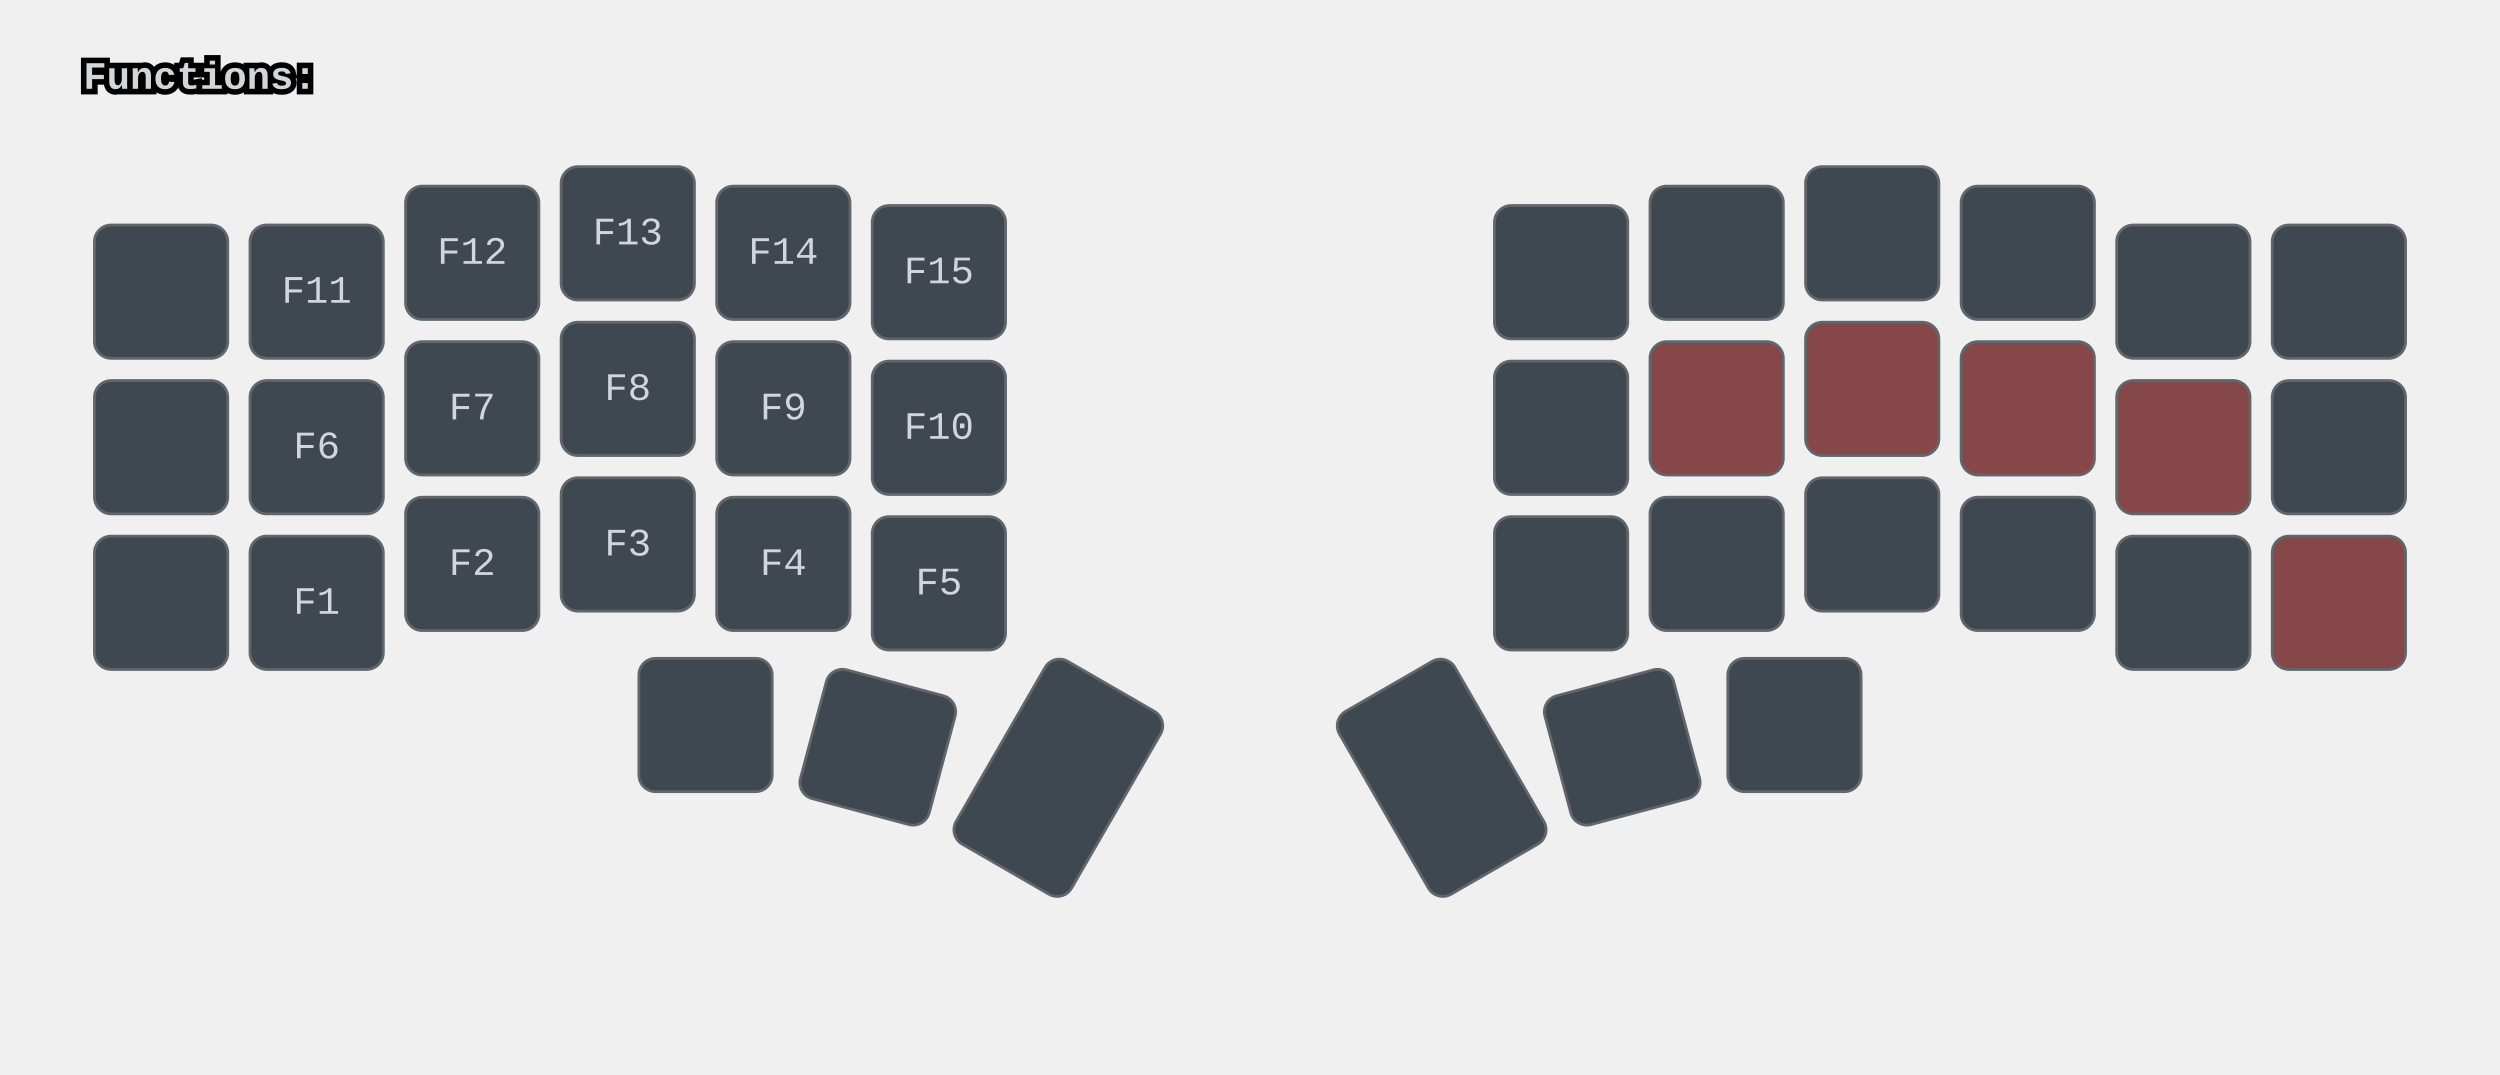
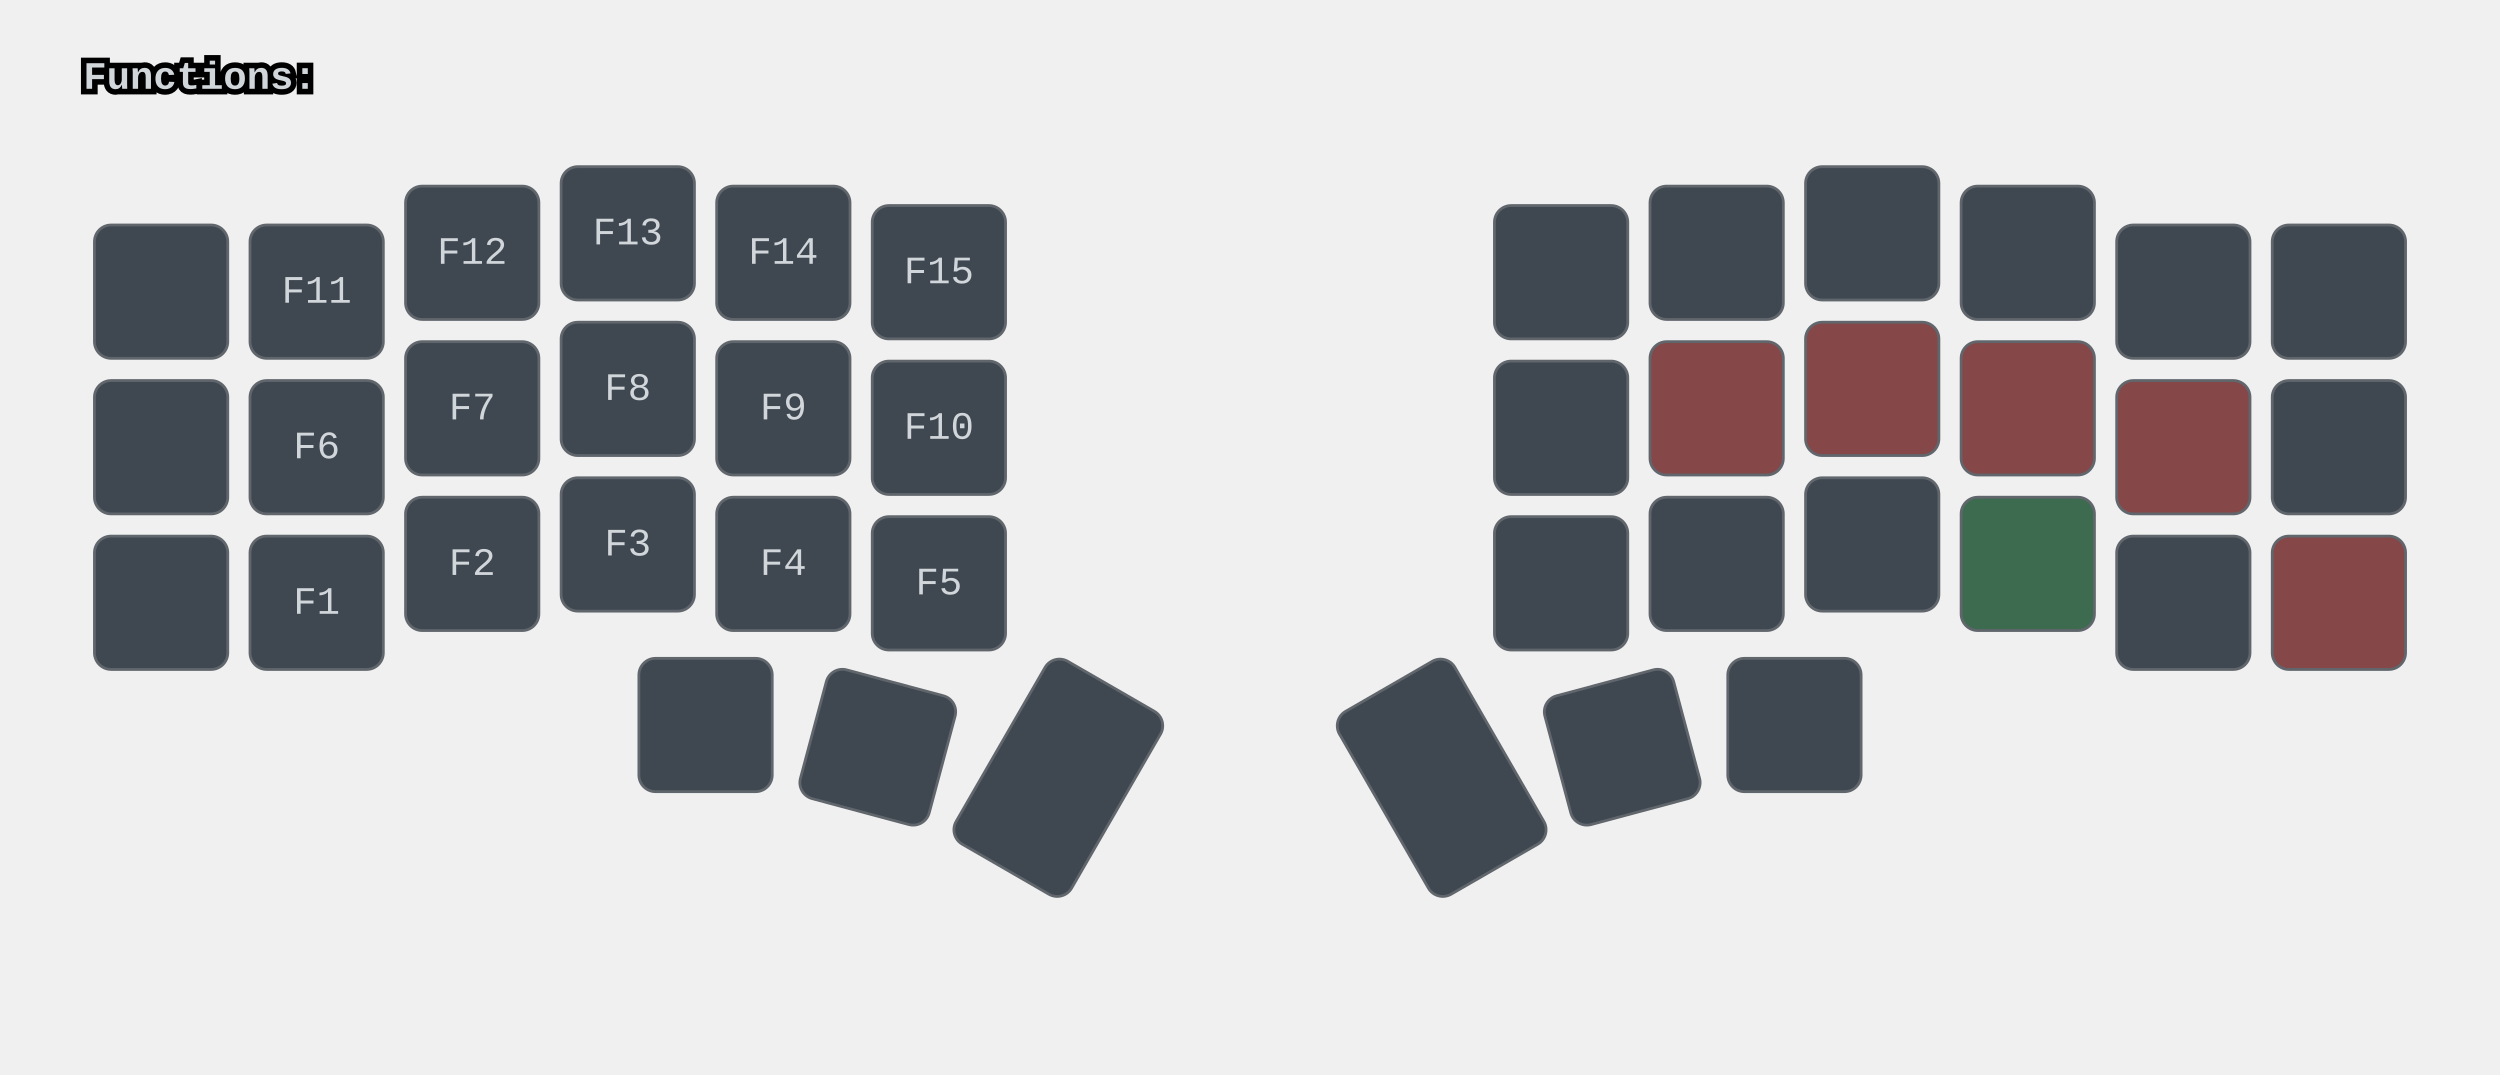
<svg xmlns="http://www.w3.org/2000/svg" xmlns:xlink="http://www.w3.org/1999/xlink" width="900" height="387" viewBox="0 0 900 387" class="keymap">
  <defs>/* start glyphs */
<svg id="mdi:apple-keyboard-caps">
      <svg id="mdi-apple-keyboard-caps" viewBox="0 0 24 24">
        <path d="M15,14V8H17.17L12,2.83L6.83,8H9V14H15M12,0L22,10H17V16H7V10H2L12,0M7,18H17V24H7V18M15,20H9V22H15V20Z" />
      </svg>
    </svg>
    <svg id="mdi:apple-keyboard-command">
      <svg id="mdi-apple-keyboard-command" viewBox="0 0 24 24">
        <path d="M6,2A4,4 0 0,1 10,6V8H14V6A4,4 0 0,1 18,2A4,4 0 0,1 22,6A4,4 0 0,1 18,10H16V14H18A4,4 0 0,1 22,18A4,4 0 0,1 18,22A4,4 0 0,1 14,18V16H10V18A4,4 0 0,1 6,22A4,4 0 0,1 2,18A4,4 0 0,1 6,14H8V10H6A4,4 0 0,1 2,6A4,4 0 0,1 6,2M16,18A2,2 0 0,0 18,20A2,2 0 0,0 20,18A2,2 0 0,0 18,16H16V18M14,10H10V14H14V10M6,16A2,2 0 0,0 4,18A2,2 0 0,0 6,20A2,2 0 0,0 8,18V16H6M8,6A2,2 0 0,0 6,4A2,2 0 0,0 4,6A2,2 0 0,0 6,8H8V6M18,8A2,2 0 0,0 20,6A2,2 0 0,0 18,4A2,2 0 0,0 16,6V8H18Z" />
      </svg>
    </svg>
    <svg id="mdi:apple-keyboard-control">
      <svg id="mdi-apple-keyboard-control" viewBox="0 0 24 24">
        <path d="M19.78,11.78L18.36,13.19L12,6.83L5.64,13.19L4.22,11.78L12,4L19.78,11.78Z" />
      </svg>
    </svg>
    <svg id="mdi:apple-keyboard-option">
      <svg id="mdi-apple-keyboard-option" viewBox="0 0 24 24">
        <path d="M3,4H9.11L16.15,18H21V20H14.88L7.84,6H3V4M14,4H21V6H14V4Z" />
      </svg>
    </svg>
    <svg id="mdi:apple-keyboard-shift">
      <svg id="mdi-apple-keyboard-shift" viewBox="0 0 24 24">
        <path d="M15,18V12H17.17L12,6.83L6.83,12H9V18H15M12,4L22,14H17V20H7V14H2L12,4Z" />
      </svg>
    </svg>
    <svg id="mdi:backspace">
      <svg id="mdi-backspace" viewBox="0 0 24 24">
        <path d="M22,3H7C6.31,3 5.77,3.35 5.41,3.88L0,12L5.41,20.11C5.77,20.64 6.31,21 7,21H22A2,2 0 0,0 24,19V5A2,2 0 0,0 22,3M19,15.59L17.59,17L14,13.41L10.41,17L9,15.59L12.59,12L9,8.41L10.41,7L14,10.59L17.59,7L19,8.41L15.41,12" />
      </svg>
    </svg>
    <svg id="mdi:backspace-reverse">
      <svg id="mdi-backspace-reverse" viewBox="0 0 24 24">
        <path d="M2,21H17C17.7,21 18.2,20.6 18.6,20.1L24,12L18.6,3.9C18.2,3.4 17.7,3 17,3H2A2,2 0 0,0 0,5V19A2,2 0 0,0 2,21M5,8.4L6.4,7L10,10.6L13.6,7L15,8.4L11.4,12L15,15.6L13.6,17L10,13.4L6.4,17L5,15.6L8.6,12" />
      </svg>
    </svg>
    <svg id="mdi:bluetooth-connect">
      <svg id="mdi-bluetooth-connect" viewBox="0 0 24 24">
        <path d="M19,10L17,12L19,14L21,12M14.88,16.29L13,18.17V14.41M13,5.83L14.88,7.71L13,9.58M17.71,7.71L12,2H11V9.58L6.41,5L5,6.41L10.59,12L5,17.58L6.41,19L11,14.41V22H12L17.71,16.29L13.41,12M7,12L5,10L3,12L5,14L7,12Z" />
      </svg>
    </svg>
    <svg id="mdi:bluetooth-off">
      <svg id="mdi-bluetooth-off" viewBox="0 0 24 24">
        <path d="M13,5.83L14.88,7.71L13.28,9.31L14.69,10.72L17.71,7.7L12,2H11V7.03L13,9.03M5.41,4L4,5.41L10.59,12L5,17.59L6.41,19L11,14.41V22H12L16.29,17.71L18.59,20L20,18.59M13,18.17V14.41L14.88,16.29" />
      </svg>
    </svg>
    <svg id="mdi:brightness-5">
      <svg id="mdi-brightness-5" viewBox="0 0 24 24">
        <path d="M12,18A6,6 0 0,1 6,12A6,6 0 0,1 12,6A6,6 0 0,1 18,12A6,6 0 0,1 12,18M20,15.31L23.31,12L20,8.69V4H15.31L12,0.69L8.69,4H4V8.69L0.69,12L4,15.31V20H8.69L12,23.31L15.31,20H20V15.31Z" />
      </svg>
    </svg>
    <svg id="mdi:brightness-7">
      <svg id="mdi-brightness-7" viewBox="0 0 24 24">
        <path d="M12,8A4,4 0 0,0 8,12A4,4 0 0,0 12,16A4,4 0 0,0 16,12A4,4 0 0,0 12,8M12,18A6,6 0 0,1 6,12A6,6 0 0,1 12,6A6,6 0 0,1 18,12A6,6 0 0,1 12,18M20,8.69V4H15.31L12,0.69L8.69,4H4V8.69L0.69,12L4,15.31V20H8.69L12,23.31L15.31,20H20V15.31L23.31,12L20,8.69Z" />
      </svg>
    </svg>
    <svg id="mdi:code-block-tags">
      <svg id="mdi-code-block-tags" viewBox="0 0 24 24">
        <path d="M5.59 3.41L7 4.82L3.82 8L7 11.18L5.59 12.6L1 8L5.59 3.41M11.41 3.41L16 8L11.41 12.6L10 11.18L13.18 8L10 4.82L11.41 3.41M22 6V18C22 19.11 21.11 20 20 20H4C2.9 20 2 19.11 2 18V14H4V18H20V6H17.03V4H20C21.11 4 22 4.89 22 6Z" />
      </svg>
    </svg>
+     <svg id="mdi:code-braces">
+       <svg id="mdi-code-braces" viewBox="0 0 24 24">
+         <path d="M8,3A2,2 0 0,0 6,5V9A2,2 0 0,1 4,11H3V13H4A2,2 0 0,1 6,15V19A2,2 0 0,0 8,21H10V19H8V14A2,2 0 0,0 6,12A2,2 0 0,0 8,10V5H10V3M16,3A2,2 0 0,1 18,5V9A2,2 0 0,0 20,11H21V13H20A2,2 0 0,0 18,15V19A2,2 0 0,1 16,21H14V19H16V14A2,2 0 0,1 18,12A2,2 0 0,1 16,10V5H14V3H16Z" />
+       </svg>
+     </svg>
+     <svg id="mdi:cog-outline">
+       <svg id="mdi-cog-outline" viewBox="0 0 24 24">
+         <path d="M12,8A4,4 0 0,1 16,12A4,4 0 0,1 12,16A4,4 0 0,1 8,12A4,4 0 0,1 12,8M12,10A2,2 0 0,0 10,12A2,2 0 0,0 12,14A2,2 0 0,0 14,12A2,2 0 0,0 12,10M10,22C9.75,22 9.54,21.82 9.5,21.58L9.13,18.93C8.5,18.68 7.96,18.34 7.44,17.94L4.95,18.95C4.73,19.03 4.46,18.95 4.34,18.73L2.34,15.27C2.21,15.05 2.27,14.78 2.46,14.63L4.57,12.97L4.5,12L4.57,11L2.46,9.37C2.27,9.22 2.21,8.95 2.34,8.73L4.34,5.27C4.46,5.05 4.73,4.96 4.95,5.05L7.44,6.05C7.96,5.66 8.5,5.32 9.13,5.07L9.5,2.42C9.54,2.18 9.75,2 10,2H14C14.25,2 14.46,2.18 14.5,2.42L14.87,5.07C15.5,5.32 16.04,5.66 16.56,6.05L19.05,5.05C19.27,4.96 19.54,5.05 19.66,5.27L21.66,8.73C21.79,8.95 21.73,9.22 21.54,9.37L19.43,11L19.5,12L19.43,13L21.54,14.63C21.73,14.78 21.79,15.05 21.66,15.27L19.66,18.73C19.54,18.95 19.27,19.04 19.05,18.95L16.56,17.95C16.04,18.34 15.5,18.68 14.87,18.93L14.5,21.58C14.46,21.82 14.25,22 14,22H10M11.25,4L10.88,6.61C9.68,6.86 8.62,7.5 7.85,8.39L5.44,7.35L4.69,8.65L6.8,10.2C6.4,11.37 6.4,12.64 6.8,13.8L4.68,15.36L5.43,16.66L7.86,15.62C8.63,16.5 9.68,17.14 10.87,17.38L11.24,20H12.76L13.13,17.39C14.32,17.14 15.37,16.5 16.14,15.62L18.57,16.66L19.32,15.36L17.2,13.81C17.6,12.64 17.6,11.37 17.2,10.2L19.31,8.65L18.56,7.35L16.15,8.39C15.38,7.5 14.32,6.86 13.12,6.62L12.75,4H11.25Z" />
+       </svg>
+     </svg>
    <svg id="mdi:content-copy">
      <svg id="mdi-content-copy" viewBox="0 0 24 24">
        <path d="M19,21H8V7H19M19,5H8A2,2 0 0,0 6,7V21A2,2 0 0,0 8,23H19A2,2 0 0,0 21,21V7A2,2 0 0,0 19,5M16,1H4A2,2 0 0,0 2,3V17H4V3H16V1Z" />
      </svg>
    </svg>
    <svg id="mdi:content-cut">
      <svg id="mdi-content-cut" viewBox="0 0 24 24">
        <path d="M19,3L13,9L15,11L22,4V3M12,12.5A0.5,0.5 0 0,1 11.5,12A0.5,0.5 0 0,1 12,11.5A0.5,0.5 0 0,1 12.5,12A0.5,0.5 0 0,1 12,12.5M6,20A2,2 0 0,1 4,18C4,16.89 4.9,16 6,16A2,2 0 0,1 8,18C8,19.11 7.1,20 6,20M6,8A2,2 0 0,1 4,6C4,4.89 4.9,4 6,4A2,2 0 0,1 8,6C8,7.11 7.1,8 6,8M9.64,7.64C9.87,7.14 10,6.59 10,6A4,4 0 0,0 6,2A4,4 0 0,0 2,6A4,4 0 0,0 6,10C6.59,10 7.14,9.87 7.64,9.64L10,12L7.64,14.36C7.14,14.13 6.59,14 6,14A4,4 0 0,0 2,18A4,4 0 0,0 6,22A4,4 0 0,0 10,18C10,17.41 9.87,16.86 9.64,16.36L12,14L19,21H22V20L9.64,7.64Z" />
      </svg>
    </svg>
    <svg id="mdi:content-paste">
      <svg id="mdi-content-paste" viewBox="0 0 24 24">
        <path d="M19,20H5V4H7V7H17V4H19M12,2A1,1 0 0,1 13,3A1,1 0 0,1 12,4A1,1 0 0,1 11,3A1,1 0 0,1 12,2M19,2H14.82C14.4,0.84 13.3,0 12,0C10.7,0 9.6,0.84 9.18,2H5A2,2 0 0,0 3,4V20A2,2 0 0,0 5,22H19A2,2 0 0,0 21,20V4A2,2 0 0,0 19,2Z" />
      </svg>
    </svg>
    <svg id="mdi:dock-window">
      <svg id="mdi-dock-window" viewBox="0 0 24 24">
        <path d="M18 18V20H4A2 2 0 0 1 2 18V8H4V18M22 6V14A2 2 0 0 1 20 16H8A2 2 0 0 1 6 14V6A2 2 0 0 1 8 4H20A2 2 0 0 1 22 6M20 6H8V14H20Z" />
      </svg>
    </svg>
    <svg id="mdi:folder-search-outline">
      <svg id="mdi-folder-search-outline" viewBox="0 0 24 24">
        <path d="M16.5,12C19,12 21,14 21,16.5C21,17.38 20.75,18.21 20.31,18.9L23.39,22L22,23.39L18.88,20.32C18.19,20.75 17.37,21 16.5,21C14,21 12,19 12,16.5C12,14 14,12 16.5,12M16.5,14A2.5,2.5 0 0,0 14,16.5A2.5,2.5 0 0,0 16.5,19A2.5,2.5 0 0,0 19,16.5A2.5,2.5 0 0,0 16.5,14M19,8H3V18H10.17C10.34,18.72 10.63,19.39 11,20H3C1.89,20 1,19.1 1,18V6C1,4.89 1.89,4 3,4H9L11,6H19A2,2 0 0,1 21,8V11.81C20.42,11.26 19.75,10.81 19,10.5V8Z" />
      </svg>
    </svg>
    <svg id="mdi:format-letter-ends-with">
      <svg id="mdi-format-letter-ends-with" viewBox="0 0 24 24">
        <path d="M11.14 4L6.43 16H8.36L9.32 13.43H14.67L15.64 16H17.57L12.86 4M12 6.29L14.03 11.71H9.96M20 14V18H2V20H22V14Z" />
      </svg>
    </svg>
    <svg id="mdi:format-letter-starts-with">
      <svg id="mdi-format-letter-starts-with" viewBox="0 0 24 24">
        <path d="M11.14 4L6.43 16H8.36L9.32 13.43H14.67L15.64 16H17.57L12.86 4M12 6.29L14.03 11.71H9.96M4 18V15H2V20H22V18Z" />
      </svg>
    </svg>
    <svg id="mdi:format-pilcrow-arrow-left">
      <svg id="mdi-format-pilcrow-arrow-left" viewBox="0 0 24 24">
        <path d="M8,17V14L4,18L8,22V19H20V17M10,10V15H12V4H14V15H16V4H18V2H10A4,4 0 0,0 6,6A4,4 0 0,0 10,10Z" />
      </svg>
    </svg>
    <svg id="mdi:format-pilcrow-arrow-right">
      <svg id="mdi-format-pilcrow-arrow-right" viewBox="0 0 24 24">
        <path d="M21,18L17,14V17H5V19H17V22M9,10V15H11V4H13V15H15V4H17V2H9A4,4 0 0,0 5,6A4,4 0 0,0 9,10Z" />
      </svg>
    </svg>
+     <svg id="mdi:keyboard-f1">
+       <svg id="mdi-keyboard-f1" viewBox="0 0 24 24">
+         <path d="M6 7H12V9H8V11H11V13H8V17H6V7M14 7H18V17H16V9H14V7Z" />
+       </svg>
+     </svg>
    <svg id="mdi:keyboard-return">
      <svg id="mdi-keyboard-return" viewBox="0 0 24 24">
        <path d="M19,7V11H5.83L9.41,7.41L8,6L2,12L8,18L9.41,16.58L5.83,13H21V7H19Z" />
      </svg>
    </svg>
    <svg id="mdi:keyboard-space">
      <svg id="mdi-keyboard-space" viewBox="0 0 24 24">
        <path d="M3 15H5V19H19V15H21V19C21 20.1 20.1 21 19 21H5C3.9 21 3 20.1 3 19V15Z" />
      </svg>
    </svg>
    <svg id="mdi:keyboard-tab">
      <svg id="mdi-keyboard-tab" viewBox="0 0 24 24">
        <path d="M20,18H22V6H20M11.59,7.41L15.17,11H1V13H15.17L11.59,16.58L13,18L19,12L13,6L11.59,7.41Z" />
      </svg>
    </svg>
    <svg id="mdi:keyboard-variant">
      <svg id="mdi-keyboard-variant" viewBox="0 0 24 24">
        <path d="M6,16H18V18H6V16M6,13V15H2V13H6M7,15V13H10V15H7M11,15V13H13V15H11M14,15V13H17V15H14M18,15V13H22V15H18M2,10H5V12H2V10M19,12V10H22V12H19M18,12H16V10H18V12M8,12H6V10H8V12M12,12H9V10H12V12M15,12H13V10H15V12M2,9V7H4V9H2M5,9V7H7V9H5M8,9V7H10V9H8M11,9V7H13V9H11M14,9V7H16V9H14M17,9V7H22V9H17Z" />
      </svg>
    </svg>
    <svg id="mdi:lock-outline">
      <svg id="mdi-lock-outline" viewBox="0 0 24 24">
        <path d="M12,17C10.89,17 10,16.1 10,15C10,13.89 10.89,13 12,13A2,2 0 0,1 14,15A2,2 0 0,1 12,17M18,20V10H6V20H18M18,8A2,2 0 0,1 20,10V20A2,2 0 0,1 18,22H6C4.89,22 4,21.1 4,20V10C4,8.89 4.89,8 6,8H7V6A5,5 0 0,1 12,1A5,5 0 0,1 17,6V8H18M12,3A3,3 0 0,0 9,6V8H15V6A3,3 0 0,0 12,3Z" />
      </svg>
    </svg>
+     <svg id="mdi:monitor">
+       <svg id="mdi-monitor" viewBox="0 0 24 24">
+         <path d="M21,16H3V4H21M21,2H3C1.89,2 1,2.89 1,4V16A2,2 0 0,0 3,18H10V20H8V22H16V20H14V18H21A2,2 0 0,0 23,16V4C23,2.89 22.1,2 21,2Z" />
+       </svg>
+     </svg>
    <svg id="mdi:mouse">
      <svg id="mdi-mouse" viewBox="0 0 24 24">
        <path d="M11,1.07C7.05,1.56 4,4.92 4,9H11M4,15A8,8 0 0,0 12,23A8,8 0 0,0 20,15V11H4M13,1.07V9H20C20,4.92 16.94,1.56 13,1.07Z" />
      </svg>
    </svg>
    <svg id="mdi:mouse-left-click-outline">
      <svg id="mdi-mouse-left-click-outline" viewBox="0 0 24 24">
        <path d="M13 9V1.07C13.7 1.16 14.37 1.33 15 1.59C17.33 2.53 19.11 4.53 19.75 7C19.91 7.64 20 8.31 20 9H13M17.66 7C17.18 5.65 16.23 4.5 15 3.81V7H17.66M6 15V13H18V15C18 16.59 17.37 18.12 16.24 19.24C15.12 20.37 13.59 21 12 21C10.41 21 8.88 20.37 7.76 19.24C6.63 18.12 6 16.59 6 15M4 15C4 17.12 4.84 19.16 6.34 20.66C7.84 22.16 9.88 23 12 23C14.12 23 16.16 22.16 17.66 20.66C19.16 19.16 20 17.12 20 15V11H4V15M11 9V1.07C7.06 1.56 4 4.92 4 9H11Z" />
      </svg>
    </svg>
    <svg id="mdi:mouse-right-click-outline">
      <svg id="mdi-mouse-right-click-outline" viewBox="0 0 24 24">
        <path d="M13 9V1.07C16.94 1.56 20 4.92 20 9H13M11 9V1.07C10.3 1.16 9.63 1.33 9 1.59C6.67 2.53 4.89 4.53 4.25 7C4.09 7.64 4 8.31 4 9H11M6.34 7C6.82 5.65 7.78 4.5 9 3.81V7H6.34M6 15V13H18V15C18 16.59 17.37 18.12 16.24 19.24C15.12 20.37 13.59 21 12 21C10.41 21 8.88 20.37 7.76 19.24C6.63 18.12 6 16.59 6 15M4 15C4 17.12 4.84 19.16 6.34 20.66C7.84 22.16 9.88 23 12 23C14.12 23 16.16 22.16 17.66 20.66C19.16 19.16 20 17.12 20 15V11H4V15Z" />
      </svg>
    </svg>
-     <svg id="mdi:numeric-2-box-multiple-outline">
-       <svg id="mdi-numeric-2-box-multiple-outline" viewBox="0 0 24 24">
-         <path d="M17,13H13V11H15A2,2 0 0,0 17,9V7C17,5.89 16.1,5 15,5H11V7H15V9H13A2,2 0 0,0 11,11V15H17M21,17H7V3H21M21,1H7A2,2 0 0,0 5,3V17A2,2 0 0,0 7,19H21A2,2 0 0,0 23,17V3A2,2 0 0,0 21,1M3,5H1V21A2,2 0 0,0 3,23H19V21H3V5Z" />
-       </svg>
-     </svg>
-     <svg id="mdi:numeric-3-box-multiple-outline">
-       <svg id="mdi-numeric-3-box-multiple-outline" viewBox="0 0 24 24">
-         <path d="M17,13V11.5A1.5,1.5 0 0,0 15.5,10A1.5,1.5 0 0,0 17,8.5V7C17,5.89 16.1,5 15,5H11V7H15V9H13V11H15V13H11V15H15A2,2 0 0,0 17,13M3,5H1V21A2,2 0 0,0 3,23H19V21H3M21,17H7V3H21M21,1H7A2,2 0 0,0 5,3V17A2,2 0 0,0 7,19H21A2,2 0 0,0 23,17V3A2,2 0 0,0 21,1Z" />
-       </svg>
-     </svg>
-     <svg id="mdi:numeric-4-box-multiple-outline">
-       <svg id="mdi-numeric-4-box-multiple-outline" viewBox="0 0 24 24">
-         <path d="M21,17H7V3H21M21,1H7A2,2 0 0,0 5,3V17A2,2 0 0,0 7,19H21A2,2 0 0,0 23,17V3A2,2 0 0,0 21,1M15,15H17V5H15V9H13V5H11V11H15M3,5H1V21A2,2 0 0,0 3,23H19V21H3V5Z" />
-       </svg>
-     </svg>
-     <svg id="mdi:numeric-5-box-multiple-outline">
-       <svg id="mdi-numeric-5-box-multiple-outline" viewBox="0 0 24 24">
-         <path d="M17,13V11C17,9.89 16.1,9 15,9H13V7H17V5H11V11H15V13H11V15H15A2,2 0 0,0 17,13M3,5H1V21A2,2 0 0,0 3,23H19V21H3M21,17H7V3H21M21,1H7A2,2 0 0,0 5,3V17A2,2 0 0,0 7,19H21A2,2 0 0,0 23,17V3A2,2 0 0,0 21,1Z" />
-       </svg>
-     </svg>
-     <svg id="mdi:numeric-6-box-multiple-outline">
-       <svg id="mdi-numeric-6-box-multiple-outline" viewBox="0 0 24 24">
-         <path d="M13,11H15V13H13M13,15H15A2,2 0 0,0 17,13V11C17,9.89 16.1,9 15,9H13V7H17V5H13A2,2 0 0,0 11,7V13C11,14.11 11.9,15 13,15M21,17H7V3H21M21,1H7A2,2 0 0,0 5,3V17A2,2 0 0,0 7,19H21A2,2 0 0,0 23,17V3A2,2 0 0,0 21,1M3,5H1V21A2,2 0 0,0 3,23H19V21H3V5Z" />
-       </svg>
-     </svg>
-     <svg id="mdi:numeric-7-box-multiple-outline">
-       <svg id="mdi-numeric-7-box-multiple-outline" viewBox="0 0 24 24">
-         <path d="M13,15L17,7V5H11V7H15L11,15M21,17H7V3H21M21,1H7A2,2 0 0,0 5,3V17A2,2 0 0,0 7,19H21A2,2 0 0,0 23,17V3A2,2 0 0,0 21,1M3,5H1V21A2,2 0 0,0 3,23H19V21H3V5Z" />
-       </svg>
-     </svg>
-     <svg id="mdi:numeric-8-box-multiple-outline">
-       <svg id="mdi-numeric-8-box-multiple-outline" viewBox="0 0 24 24">
-         <path d="M13,11H15V13H13M13,7H15V9H13M13,15H15A2,2 0 0,0 17,13V11.5A1.5,1.5 0 0,0 15.5,10A1.5,1.5 0 0,0 17,8.5V7C17,5.89 16.1,5 15,5H13A2,2 0 0,0 11,7V8.5A1.5,1.5 0 0,0 12.5,10A1.5,1.5 0 0,0 11,11.5V13C11,14.11 11.9,15 13,15M21,17H7V3H21M21,1H7A2,2 0 0,0 5,3V17A2,2 0 0,0 7,19H21A2,2 0 0,0 23,17V3A2,2 0 0,0 21,1M3,5H1V21A2,2 0 0,0 3,23H19V21H3V5Z" />
+     <svg id="mdi:mouse-variant">
+       <svg id="mdi-mouse-variant" viewBox="0 0 24 24">
+         <path d="M14,7H10V2.1C12.28,2.56 14,4.58 14,7M4,7C4,4.58 5.72,2.56 8,2.1V7H4M14,12C14,14.42 12.28,16.44 10,16.9V18A3,3 0 0,0 13,21A3,3 0 0,0 16,18V13A4,4 0 0,1 20,9H22L21,10L22,11H20A2,2 0 0,0 18,13H18V18A5,5 0 0,1 13,23A5,5 0 0,1 8,18V16.9C5.72,16.44 4,14.42 4,12V9H14V12Z" />
+       </svg>
+     </svg>
+     <svg id="mdi:music">
+       <svg id="mdi-music" viewBox="0 0 24 24">
+         <path d="M21,3V15.5A3.5,3.5 0 0,1 17.5,19A3.5,3.5 0 0,1 14,15.5A3.5,3.5 0 0,1 17.5,12C18.04,12 18.55,12.12 19,12.34V6.47L9,8.6V17.5A3.5,3.5 0 0,1 5.5,21A3.5,3.5 0 0,1 2,17.5A3.5,3.5 0 0,1 5.5,14C6.04,14 6.55,14.12 7,14.34V6L21,3Z" />
+       </svg>
+     </svg>
+     <svg id="mdi:numeric">
+       <svg id="mdi-numeric" viewBox="0 0 24 24">
+         <path d="M4,17V9H2V7H6V17H4M22,15C22,16.11 21.1,17 20,17H16V15H20V13H18V11H20V9H16V7H20A2,2 0 0,1 22,9V10.5A1.5,1.5 0 0,1 20.5,12A1.5,1.5 0 0,1 22,13.5V15M14,15V17H8V13C8,11.89 8.9,11 10,11H12V9H8V7H12A2,2 0 0,1 14,9V11C14,12.11 13.1,13 12,13H10V15H14Z" />
      </svg>
    </svg>
    <svg id="mdi:palette-outline">
      <svg id="mdi-palette-outline" viewBox="0 0 24 24">
        <path d="M12,22A10,10 0 0,1 2,12A10,10 0 0,1 12,2C17.5,2 22,6 22,11A6,6 0 0,1 16,17H14.2C13.9,17 13.7,17.2 13.7,17.5C13.7,17.6 13.8,17.7 13.8,17.8C14.2,18.3 14.4,18.9 14.4,19.5C14.5,20.9 13.4,22 12,22M12,4A8,8 0 0,0 4,12A8,8 0 0,0 12,20C12.3,20 12.5,19.8 12.5,19.5C12.5,19.3 12.4,19.2 12.4,19.1C12,18.6 11.8,18.1 11.8,17.5C11.8,16.1 12.9,15 14.3,15H16A4,4 0 0,0 20,11C20,7.1 16.4,4 12,4M6.5,10C7.3,10 8,10.7 8,11.5C8,12.3 7.3,13 6.5,13C5.7,13 5,12.3 5,11.5C5,10.7 5.7,10 6.5,10M9.5,6C10.3,6 11,6.7 11,7.5C11,8.3 10.3,9 9.5,9C8.7,9 8,8.3 8,7.5C8,6.7 8.7,6 9.5,6M14.5,6C15.3,6 16,6.7 16,7.5C16,8.3 15.3,9 14.5,9C13.7,9 13,8.3 13,7.5C13,6.7 13.7,6 14.5,6M17.5,10C18.3,10 19,10.7 19,11.5C19,12.3 18.3,13 17.5,13C16.7,13 16,12.3 16,11.5C16,10.7 16.7,10 17.5,10Z" />
      </svg>
    </svg>
    <svg id="mdi:play-pause">
      <svg id="mdi-play-pause" viewBox="0 0 24 24">
        <path d="M3,5V19L11,12M13,19H16V5H13M18,5V19H21V5" />
      </svg>
    </svg>
    <svg id="mdi:power">
      <svg id="mdi-power" viewBox="0 0 24 24">
        <path d="M16.56,5.44L15.11,6.89C16.84,7.94 18,9.83 18,12A6,6 0 0,1 12,18A6,6 0 0,1 6,12C6,9.83 7.16,7.94 8.88,6.88L7.44,5.44C5.36,6.88 4,9.28 4,12A8,8 0 0,0 12,20A8,8 0 0,0 20,12C20,9.28 18.64,6.88 16.56,5.44M13,3H11V13H13" />
      </svg>
    </svg>
    <svg id="mdi:power-plug-outline">
      <svg id="mdi-power-plug-outline" viewBox="0 0 24 24">
        <path d="M16 7V3H14V7H10V3H8V7C7 7 6 8 6 9V14.5L9.5 18V21H14.5V18L18 14.5V9C18 8 17 7 16 7M16 13.67L13.09 16.59L12.67 17H11.33L10.92 16.59L8 13.67V9.09C8 9.06 8.06 9 8.09 9H15.92C15.95 9 16 9.06 16 9.09V13.67Z" />
      </svg>
    </svg>
    <svg id="mdi:redo">
      <svg id="mdi-redo" viewBox="0 0 24 24">
        <path d="M18.4,10.6C16.55,9 14.15,8 11.5,8C6.85,8 2.92,11.03 1.54,15.22L3.9,16C4.95,12.81 7.95,10.5 11.5,10.5C13.45,10.5 15.23,11.22 16.62,12.38L13,16H22V7L18.4,10.6Z" />
      </svg>
    </svg>
    <svg id="mdi:restart">
      <svg id="mdi-restart" viewBox="0 0 24 24">
        <path d="M12,4C14.1,4 16.1,4.8 17.6,6.3C20.7,9.4 20.7,14.5 17.6,17.6C15.8,19.5 13.3,20.2 10.9,19.9L11.4,17.9C13.1,18.1 14.9,17.5 16.2,16.2C18.5,13.9 18.5,10.1 16.2,7.7C15.1,6.6 13.5,6 12,6V10.6L7,5.6L12,0.6V4M6.3,17.6C3.7,15 3.3,11 5.1,7.9L6.6,9.4C5.5,11.6 5.9,14.4 7.8,16.2C8.3,16.7 8.9,17.1 9.6,17.4L9,19.4C8,19 7.1,18.4 6.3,17.6Z" />
      </svg>
    </svg>
    <svg id="mdi:skip-backward">
      <svg id="mdi-skip-backward" viewBox="0 0 24 24">
        <path d="M20,5V19L13,12M6,5V19H4V5M13,5V19L6,12" />
      </svg>
    </svg>
    <svg id="mdi:skip-forward">
      <svg id="mdi-skip-forward" viewBox="0 0 24 24">
        <path d="M4,5V19L11,12M18,5V19H20V5M11,5V19L18,12" />
      </svg>
    </svg>
    <svg id="mdi:stop">
      <svg id="mdi-stop" viewBox="0 0 24 24">
        <path d="M18,18H6V6H18V18Z" />
      </svg>
    </svg>
    <svg id="mdi:undo">
      <svg id="mdi-undo" viewBox="0 0 24 24">
        <path d="M12.5,8C9.85,8 7.45,9 5.6,10.6L2,7V16H11L7.38,12.38C8.77,11.22 10.54,10.5 12.5,10.5C16.04,10.5 19.05,12.81 20.1,16L22.47,15.22C21.08,11.03 17.15,8 12.5,8Z" />
      </svg>
    </svg>
    <svg id="mdi:unfold-more-horizontal">
      <svg id="mdi-unfold-more-horizontal" viewBox="0 0 24 24">
        <path d="M12,18.17L8.83,15L7.42,16.41L12,21L16.59,16.41L15.17,15M12,5.83L15.17,9L16.58,7.59L12,3L7.41,7.59L8.83,9L12,5.83Z" />
      </svg>
    </svg>
    <svg id="mdi:unfold-more-vertical">
      <svg id="mdi-unfold-more-vertical" viewBox="0 0 24 24">
        <path d="M18.17,12L15,8.83L16.41,7.41L21,12L16.41,16.58L15,15.17L18.17,12M5.83,12L9,15.17L7.59,16.59L3,12L7.59,7.42L9,8.83L5.83,12Z" />
      </svg>
    </svg>
    <svg id="mdi:usb">
      <svg id="mdi-usb" viewBox="0 0 24 24">
        <path d="M15,7V11H16V13H13V5H15L12,1L9,5H11V13H8V10.93C8.7,10.56 9.2,9.85 9.2,9C9.2,7.78 8.21,6.8 7,6.8C5.78,6.8 4.8,7.78 4.8,9C4.8,9.85 5.3,10.56 6,10.93V13A2,2 0 0,0 8,15H11V18.05C10.29,18.41 9.8,19.15 9.8,20A2.2,2.2 0 0,0 12,22.2A2.2,2.2 0 0,0 14.2,20C14.2,19.15 13.71,18.41 13,18.05V15H16A2,2 0 0,0 18,13V11H19V7H15Z" />
      </svg>
    </svg>
    <svg id="mdi:view-dashboard-outline">
      <svg id="mdi-view-dashboard-outline" viewBox="0 0 24 24">
        <path d="M19,5V7H15V5H19M9,5V11H5V5H9M19,13V19H15V13H19M9,17V19H5V17H9M21,3H13V9H21V3M11,3H3V13H11V3M21,11H13V21H21V11M11,15H3V21H11V15Z" />
      </svg>
    </svg>
    <svg id="mdi:volume-minus">
      <svg id="mdi-volume-minus" viewBox="0 0 24 24">
        <path d="M3,9H7L12,4V20L7,15H3V9M14,11H22V13H14V11Z" />
      </svg>
    </svg>
    <svg id="mdi:volume-off">
      <svg id="mdi-volume-off" viewBox="0 0 24 24">
        <path d="M12,4L9.91,6.09L12,8.18M4.27,3L3,4.27L7.73,9H3V15H7L12,20V13.27L16.25,17.53C15.58,18.04 14.83,18.46 14,18.7V20.77C15.38,20.45 16.63,19.82 17.68,18.96L19.73,21L21,19.73L12,10.73M19,12C19,12.94 18.8,13.82 18.46,14.64L19.97,16.15C20.62,14.91 21,13.5 21,12C21,7.72 18,4.14 14,3.23V5.29C16.89,6.15 19,8.83 19,12M16.5,12C16.5,10.23 15.5,8.71 14,7.97V10.18L16.45,12.63C16.5,12.43 16.5,12.21 16.5,12Z" />
      </svg>
    </svg>
    <svg id="mdi:volume-plus">
      <svg id="mdi-volume-plus" viewBox="0 0 24 24">
        <path d="M3,9H7L12,4V20L7,15H3V9M14,11H17V8H19V11H22V13H19V16H17V13H14V11Z" />
      </svg>
    </svg>
    <svg id="mdi:web">
      <svg id="mdi-web" viewBox="0 0 24 24">
        <path d="M16.36,14C16.44,13.34 16.5,12.68 16.5,12C16.5,11.32 16.44,10.66 16.36,10H19.74C19.9,10.64 20,11.31 20,12C20,12.69 19.9,13.36 19.74,14M14.59,19.56C15.19,18.45 15.65,17.25 15.97,16H18.92C17.96,17.65 16.43,18.93 14.59,19.56M14.34,14H9.66C9.56,13.34 9.5,12.68 9.5,12C9.5,11.32 9.56,10.65 9.66,10H14.34C14.43,10.65 14.5,11.32 14.5,12C14.5,12.68 14.43,13.34 14.34,14M12,19.96C11.17,18.76 10.5,17.43 10.09,16H13.91C13.5,17.43 12.83,18.76 12,19.96M8,8H5.08C6.03,6.34 7.57,5.06 9.4,4.44C8.8,5.55 8.35,6.75 8,8M5.08,16H8C8.35,17.25 8.8,18.45 9.4,19.56C7.57,18.93 6.03,17.65 5.08,16M4.26,14C4.1,13.36 4,12.69 4,12C4,11.31 4.1,10.64 4.26,10H7.64C7.56,10.66 7.5,11.32 7.5,12C7.5,12.68 7.56,13.34 7.64,14M12,4.03C12.83,5.23 13.5,6.57 13.91,8H10.09C10.5,6.57 11.17,5.23 12,4.03M18.92,8H15.97C15.65,6.75 15.19,5.55 14.59,4.44C16.43,5.07 17.96,6.34 18.92,8M12,2C6.47,2 2,6.5 2,12A10,10 0 0,0 12,22A10,10 0 0,0 22,12A10,10 0 0,0 12,2Z" />
      </svg>
    </svg>
    <svg id="mdi:window-maximize">
      <svg id="mdi-window-maximize" viewBox="0 0 24 24">
        <path d="M4,4H20V20H4V4M6,8V18H18V8H6Z" />
      </svg>
    </svg>
    <svg id="mdi:window-restore">
      <svg id="mdi-window-restore" viewBox="0 0 24 24">
        <path d="M4,8H8V4H20V16H16V20H4V8M16,8V14H18V6H10V8H16M6,12V18H14V12H6Z" />
      </svg>
    </svg>
  </defs>/* end glyphs */
<style>/* inherit to force styles through use tags */
svg path {
    fill: inherit;
}

/* font and background color specifications */
svg.keymap {
    font-family: SFMono-Regular,Consolas,Liberation Mono,Menlo,monospace;
    font-size: 14px;
    font-kerning: normal;
    text-rendering: optimizeLegibility;
    fill: #24292e;
}

/* default key styling */
rect.key {
    fill: #f6f8fa;
}

rect.key, rect.combo {
    stroke: #c9cccf;
    stroke-width: 1;
}

/* default key side styling, only used is draw_key_sides is set */
rect.side {
    filter: brightness(90%);
}

/* color accent for combo boxes */
rect.combo, rect.combo-separate {
    fill: #cdf;
}

/* color accent for held keys */
rect.held, rect.combo.held {
    fill: #fdd;
}

/* color accent for ghost (optional) keys */
rect.ghost, rect.combo.ghost {
    stroke-dasharray: 4, 4;
    stroke-width: 2;
}

text {
    text-anchor: middle;
    dominant-baseline: middle;
}

/* styling for layer labels */
text.label {
    font-weight: bold;
    text-anchor: start;
    stroke: white;
    stroke-width: 4;
    paint-order: stroke;
}

/* styling for optional footer */
text.footer {
    text-anchor: end;
    dominant-baseline: auto;
    stroke: white;
    stroke-width: 4;
    paint-order: stroke;
}

/* styling for combo tap, and key non-tap label text */
text.combo, text.hold, text.shifted, text.left, text.right, text.tl, text.tr, text.bl, text.br {
    font-size: 11px;
}

text.hold, text.bl, text.br {
    text-anchor: middle;
    dominant-baseline: auto;
}

text.shifted, text.tl, text.tr {
    text-anchor: middle;
    dominant-baseline: hanging;
}

text.left, text.tl, text.bl {
    text-anchor: start;
}

text.right, text.tr, text.br {
    text-anchor: end;
}

text.layer-activator {
    text-decoration: underline;
}

/* styling for hold/shifted label text in combo box */
text.combo.hold, text.combo.shifted, text.combo.left, text.combo.right {
    font-size: 8px;
}

/* lighter symbol for transparent keys */
text.trans {
    fill: #7b7e81;
}

/* styling for combo dendrons */
path.combo {
    stroke-width: 1;
    stroke: gray;
    fill: none;
}

/* Start Tabler Icons Cleanup */
/* cannot use height/width with glyphs */
.icon-tabler &gt; path {
    fill: inherit;
    stroke: inherit;
    stroke-width: 2;
}
/* hide tabler's default box */
.icon-tabler &gt; path[stroke="none"][fill="none"] {
    visibility: hidden;
}
/* End Tabler Icons Cleanup */

svg.keymap { fill: #d1d6db; }
rect.key { fill: #3f4750; }
rect.key, rect.combo { stroke: #60666c; }
rect.combo, rect.combo-separate { fill: #1f3d7a; }
rect.held, rect.combo.held { fill: #854747; }
text.label, text.footer { stroke: black; }
text.trans { fill: #7e8184; }
path.combo { stroke: #7f7f7f; }

rect.ghost { fill: #7b7e81; }
+ rect.layer-key { fill: #3d6b4f; }
+ /* Layer icons (layer_legend_map) are drawn larger than the other glyphs.
+    They scale around the key center, the origin of each key's coordinates:
+    Chrome misplaces transform-box: fill-box on use elements. An icon below
+    the key action spans y 8 to 20 (48px keys, inner_pad_h 4), so
+    translate(-5px) keeps its bottom edge in place: 20 * (1 - 1.25) = -5. */
+ use.tap[class~="mdi:arrow-all"], use.tap[class~="mdi:numeric"],
+ use.tap[class~="mdi:code-braces"], use.tap[class~="mdi:music"],
+ use.tap[class~="mdi:mouse-variant"], use.tap[class~="mdi:keyboard-f1"],
+ use.tap[class~="mdi:monitor"], use.tap[class~="mdi:cog-outline"] {
+   transform: scale(1.4);
+ }
+ use.hold[class~="mdi:arrow-all"], use.hold[class~="mdi:numeric"],
+ use.hold[class~="mdi:code-braces"], use.hold[class~="mdi:music"],
+ use.hold[class~="mdi:mouse-variant"], use.hold[class~="mdi:keyboard-f1"],
+ use.hold[class~="mdi:monitor"], use.hold[class~="mdi:cog-outline"] {
+   transform: translate(0px, -5px) scale(1.25);
+ }
</style>
  <g transform="translate(30, 0)" class="layer-Functions">
    <text x="0" y="28" class="label" id="Functions">Functions:</text>
    <g transform="translate(0, 56)">
      <g transform="translate(28, 49)" class="key keypos-0">
        <rect rx="6" ry="6" x="-24" y="-24" width="48" height="48" class="key" />
      </g>
      <g transform="translate(84, 49)" class="key keypos-1">
        <rect rx="6" ry="6" x="-24" y="-24" width="48" height="48" class="key" />
        <text x="0" y="0" class="key tap">F11</text>
      </g>
      <g transform="translate(140, 35)" class="key keypos-2">
        <rect rx="6" ry="6" x="-24" y="-24" width="48" height="48" class="key" />
        <text x="0" y="0" class="key tap">F12</text>
      </g>
      <g transform="translate(196, 28)" class="key keypos-3">
        <rect rx="6" ry="6" x="-24" y="-24" width="48" height="48" class="key" />
        <text x="0" y="0" class="key tap">F13</text>
      </g>
      <g transform="translate(252, 35)" class="key keypos-4">
        <rect rx="6" ry="6" x="-24" y="-24" width="48" height="48" class="key" />
        <text x="0" y="0" class="key tap">F14</text>
      </g>
      <g transform="translate(308, 42)" class="key keypos-5">
        <rect rx="6" ry="6" x="-24" y="-24" width="48" height="48" class="key" />
        <text x="0" y="0" class="key tap">F15</text>
      </g>
      <g transform="translate(532, 42)" class="key keypos-6">
        <rect rx="6" ry="6" x="-24" y="-24" width="48" height="48" class="key" />
      </g>
      <g transform="translate(588, 35)" class="key keypos-7">
        <rect rx="6" ry="6" x="-24" y="-24" width="48" height="48" class="key" />
      </g>
      <g transform="translate(644, 28)" class="key keypos-8">
        <rect rx="6" ry="6" x="-24" y="-24" width="48" height="48" class="key" />
      </g>
      <g transform="translate(700, 35)" class="key keypos-9">
        <rect rx="6" ry="6" x="-24" y="-24" width="48" height="48" class="key" />
      </g>
      <g transform="translate(756, 49)" class="key keypos-10">
        <rect rx="6" ry="6" x="-24" y="-24" width="48" height="48" class="key" />
      </g>
      <g transform="translate(812, 49)" class="key keypos-11">
        <rect rx="6" ry="6" x="-24" y="-24" width="48" height="48" class="key" />
      </g>
      <g transform="translate(28, 105)" class="key keypos-12">
        <rect rx="6" ry="6" x="-24" y="-24" width="48" height="48" class="key" />
      </g>
      <g transform="translate(84, 105)" class="key keypos-13">
        <rect rx="6" ry="6" x="-24" y="-24" width="48" height="48" class="key" />
        <text x="0" y="0" class="key tap">F6</text>
      </g>
      <g transform="translate(140, 91)" class="key keypos-14">
        <rect rx="6" ry="6" x="-24" y="-24" width="48" height="48" class="key" />
        <text x="0" y="0" class="key tap">F7</text>
      </g>
      <g transform="translate(196, 84)" class="key keypos-15">
        <rect rx="6" ry="6" x="-24" y="-24" width="48" height="48" class="key" />
        <text x="0" y="0" class="key tap">F8</text>
      </g>
      <g transform="translate(252, 91)" class="key keypos-16">
        <rect rx="6" ry="6" x="-24" y="-24" width="48" height="48" class="key" />
        <text x="0" y="0" class="key tap">F9</text>
      </g>
      <g transform="translate(308, 98)" class="key keypos-17">
        <rect rx="6" ry="6" x="-24" y="-24" width="48" height="48" class="key" />
        <text x="0" y="0" class="key tap">F10</text>
      </g>
      <g transform="translate(532, 98)" class="key keypos-18">
        <rect rx="6" ry="6" x="-24" y="-24" width="48" height="48" class="key" />
      </g>
      <g transform="translate(588, 91)" class="key held keypos-19">
        <rect rx="6" ry="6" x="-24" y="-24" width="48" height="48" class="key held" />
        <use href="#mdi:apple-keyboard-shift" xlink:href="#mdi:apple-keyboard-shift" x="-7" y="-7" height="14" width="14.0" class="key held tap glyph mdi:apple-keyboard-shift" />
      </g>
      <g transform="translate(644, 84)" class="key held keypos-20">
        <rect rx="6" ry="6" x="-24" y="-24" width="48" height="48" class="key held" />
        <use href="#mdi:apple-keyboard-control" xlink:href="#mdi:apple-keyboard-control" x="-7" y="-7" height="14" width="14.0" class="key held tap glyph mdi:apple-keyboard-control" />
      </g>
      <g transform="translate(700, 91)" class="key held keypos-21">
        <rect rx="6" ry="6" x="-24" y="-24" width="48" height="48" class="key held" />
        <use href="#mdi:apple-keyboard-option" xlink:href="#mdi:apple-keyboard-option" x="-7" y="-7" height="14" width="14.0" class="key held tap glyph mdi:apple-keyboard-option" />
      </g>
      <g transform="translate(756, 105)" class="key held keypos-22">
        <rect rx="6" ry="6" x="-24" y="-24" width="48" height="48" class="key held" />
        <use href="#mdi:apple-keyboard-command" xlink:href="#mdi:apple-keyboard-command" x="-7" y="-7" height="14" width="14.0" class="key held tap glyph mdi:apple-keyboard-command" />
      </g>
      <g transform="translate(812, 105)" class="key keypos-23">
        <rect rx="6" ry="6" x="-24" y="-24" width="48" height="48" class="key" />
      </g>
      <g transform="translate(28, 161)" class="key keypos-24">
        <rect rx="6" ry="6" x="-24" y="-24" width="48" height="48" class="key" />
      </g>
      <g transform="translate(84, 161)" class="key keypos-25">
        <rect rx="6" ry="6" x="-24" y="-24" width="48" height="48" class="key" />
        <text x="0" y="0" class="key tap">F1</text>
      </g>
      <g transform="translate(140, 147)" class="key keypos-26">
        <rect rx="6" ry="6" x="-24" y="-24" width="48" height="48" class="key" />
        <text x="0" y="0" class="key tap">F2</text>
      </g>
      <g transform="translate(196, 140)" class="key keypos-27">
        <rect rx="6" ry="6" x="-24" y="-24" width="48" height="48" class="key" />
        <text x="0" y="0" class="key tap">F3</text>
      </g>
      <g transform="translate(252, 147)" class="key keypos-28">
        <rect rx="6" ry="6" x="-24" y="-24" width="48" height="48" class="key" />
        <text x="0" y="0" class="key tap">F4</text>
      </g>
      <g transform="translate(308, 154)" class="key keypos-29">
        <rect rx="6" ry="6" x="-24" y="-24" width="48" height="48" class="key" />
        <text x="0" y="0" class="key tap">F5</text>
      </g>
      <g transform="translate(532, 154)" class="key keypos-30">
        <rect rx="6" ry="6" x="-24" y="-24" width="48" height="48" class="key" />
      </g>
      <g transform="translate(588, 147)" class="key keypos-31">
        <rect rx="6" ry="6" x="-24" y="-24" width="48" height="48" class="key" />
      </g>
      <g transform="translate(644, 140)" class="key keypos-32">
        <rect rx="6" ry="6" x="-24" y="-24" width="48" height="48" class="key" />
      </g>
-       <g transform="translate(700, 147)" class="key keypos-33">
-         <rect rx="6" ry="6" x="-24" y="-24" width="48" height="48" class="key" />
+       <g transform="translate(700, 147)" class="key layer-key keypos-33">
+         <rect rx="6" ry="6" x="-24" y="-24" width="48" height="48" class="key layer-key" />
+         <use href="#mdi:keyboard-f1" xlink:href="#mdi:keyboard-f1" x="-7" y="-7" height="14" width="14.0" class="key layer-key tap glyph mdi:keyboard-f1" />
      </g>
      <g transform="translate(756, 161)" class="key keypos-34">
        <rect rx="6" ry="6" x="-24" y="-24" width="48" height="48" class="key" />
      </g>
      <g transform="translate(812, 161)" class="key held keypos-35">
        <rect rx="6" ry="6" x="-24" y="-24" width="48" height="48" class="key held" />
        <use href="#mdi:web" xlink:href="#mdi:web" x="-7" y="-7" height="14" width="14.0" class="key held tap glyph mdi:web" />
      </g>
      <g transform="translate(224, 205)" class="key keypos-36">
        <rect rx="6" ry="6" x="-24" y="-24" width="48" height="48" class="key" />
        <use href="#mdi:lock-outline" xlink:href="#mdi:lock-outline" x="-7" y="-7" height="14" width="14.0" class="key tap glyph mdi:lock-outline" />
      </g>
      <g transform="translate(286, 213) rotate(15.0)" class="key keypos-37">
        <rect rx="6" ry="6" x="-24" y="-24" width="48" height="48" class="key" />
      </g>
      <g transform="translate(351, 224) rotate(30.0)" class="key keypos-38">
        <rect rx="6" ry="6" x="-24" y="-38" width="48" height="76" class="key" />
      </g>
      <g transform="translate(489, 224) rotate(-30.0)" class="key keypos-39">
        <rect rx="6" ry="6" x="-24" y="-38" width="48" height="76" class="key" />
      </g>
      <g transform="translate(554, 213) rotate(-15.0)" class="key keypos-40">
        <rect rx="6" ry="6" x="-24" y="-24" width="48" height="48" class="key" />
      </g>
      <g transform="translate(616, 205)" class="key keypos-41">
        <rect rx="6" ry="6" x="-24" y="-24" width="48" height="48" class="key" />
      </g>
    </g>
  </g>
</svg>
